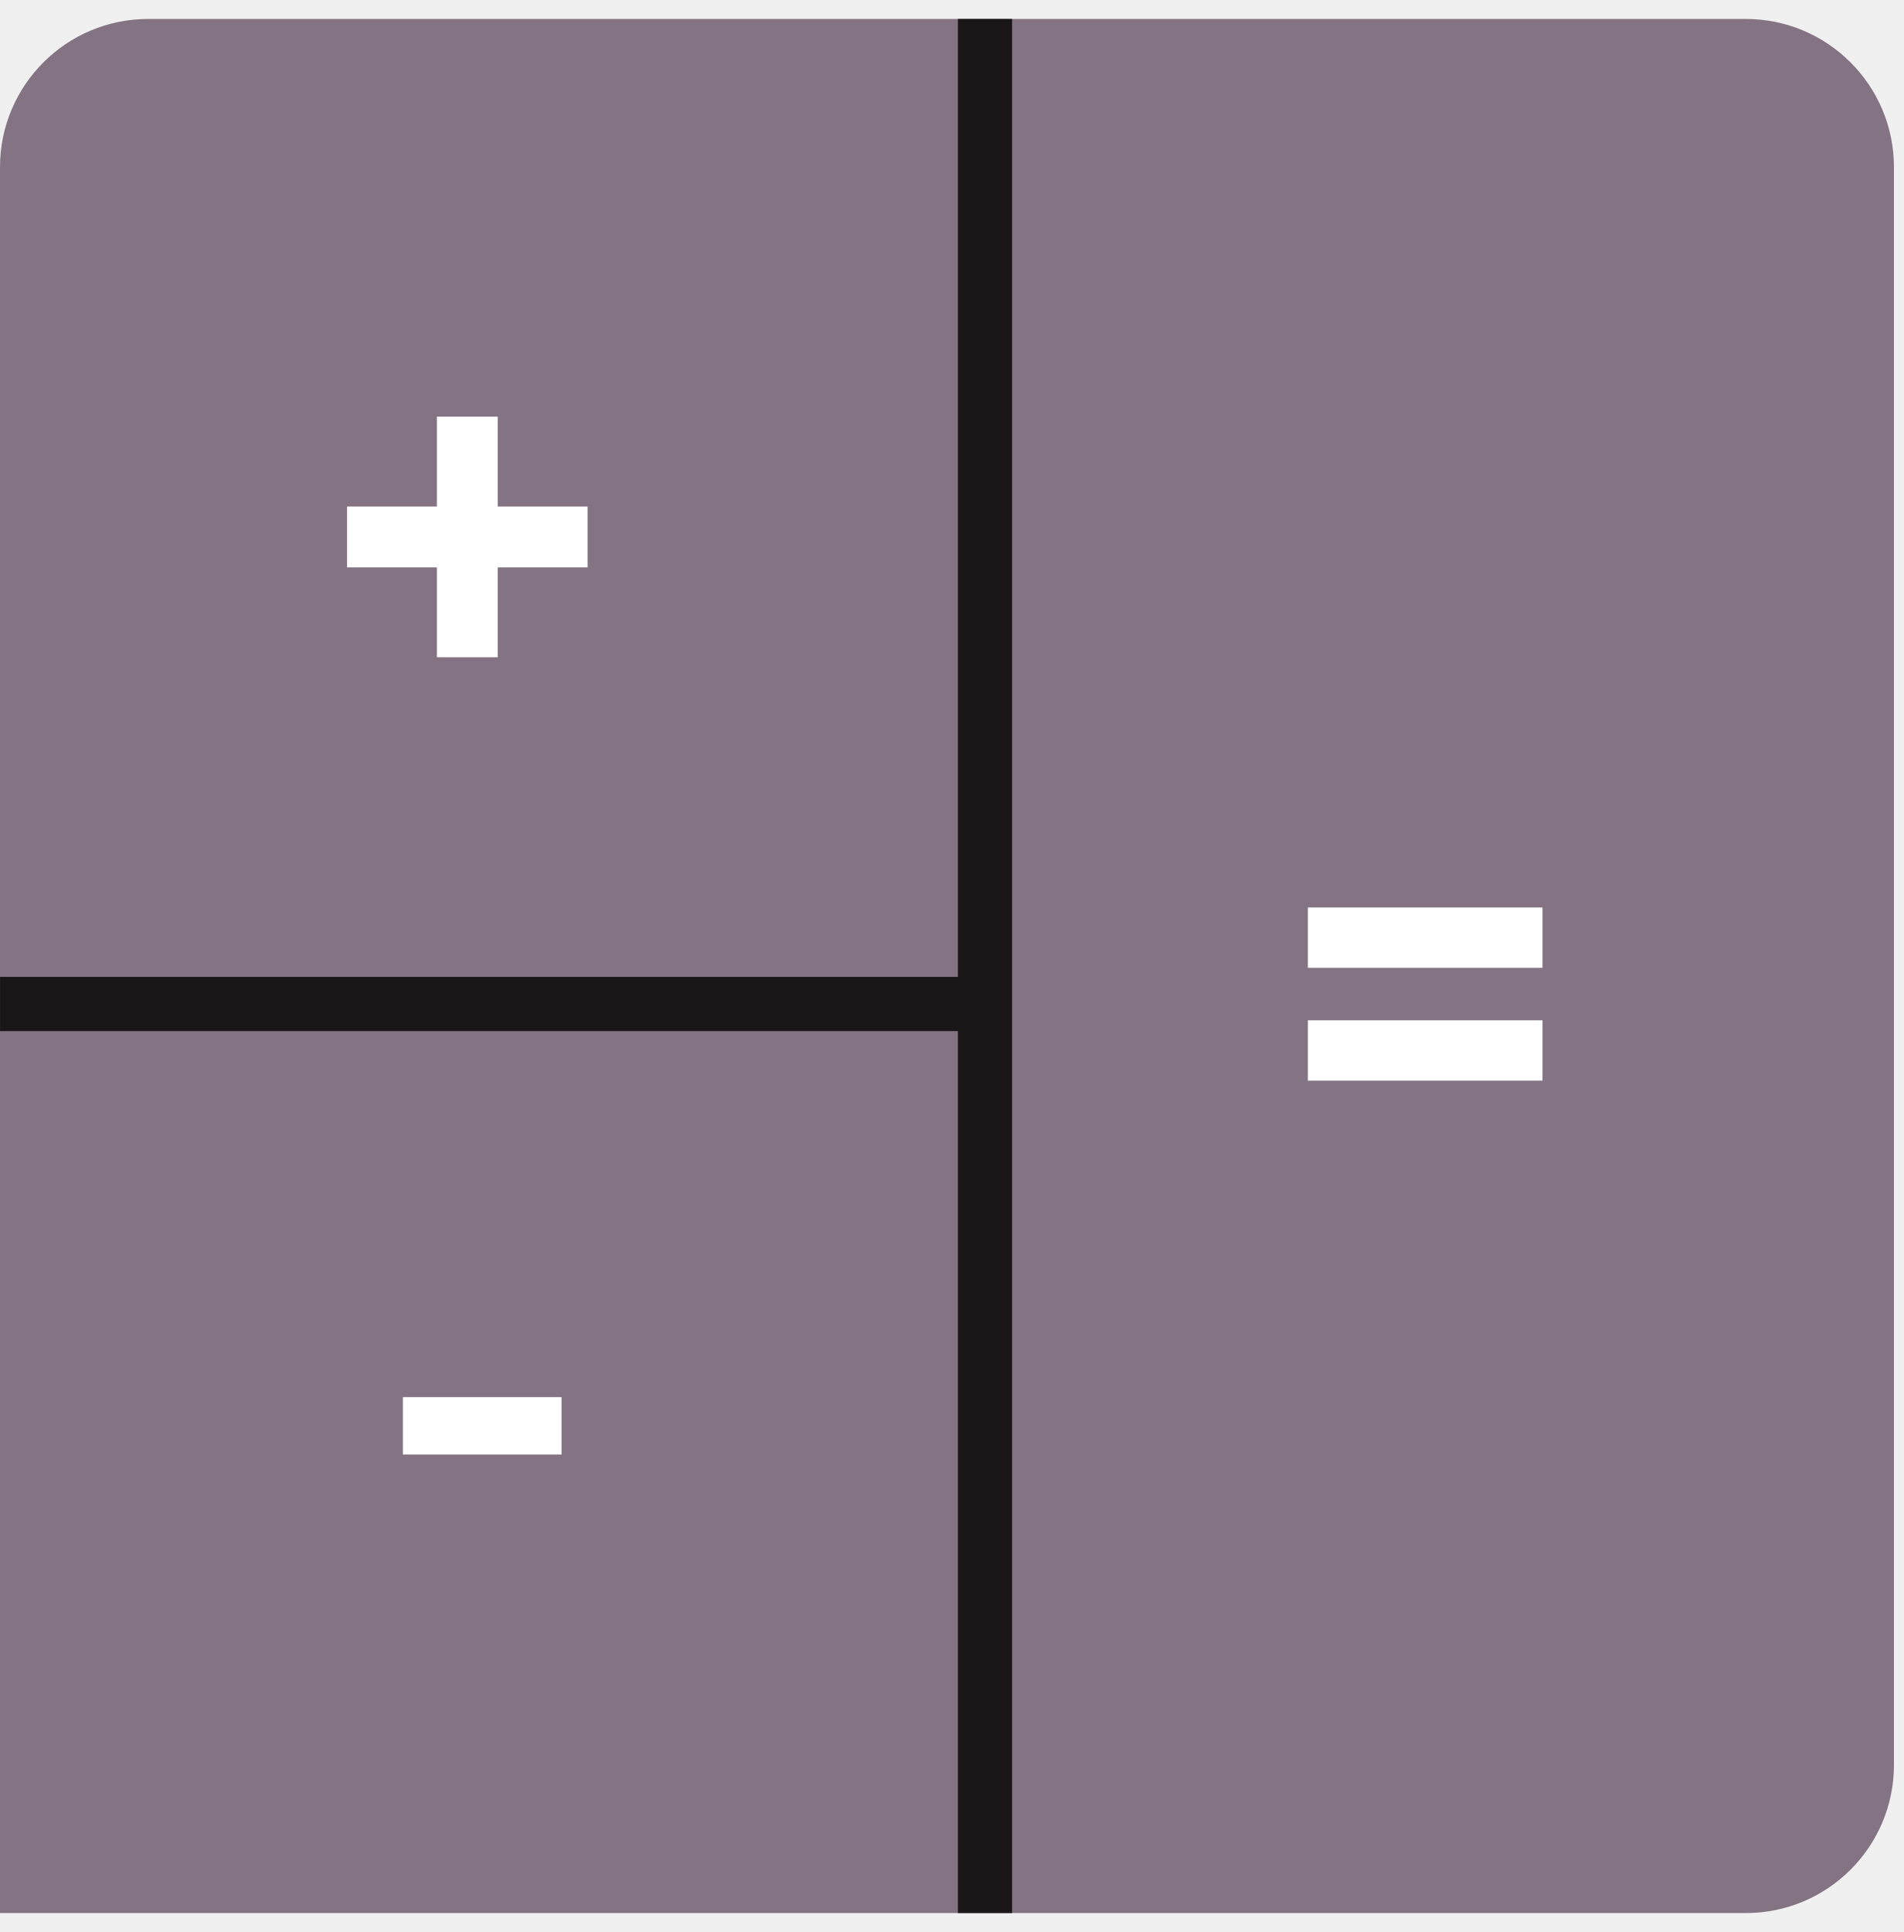
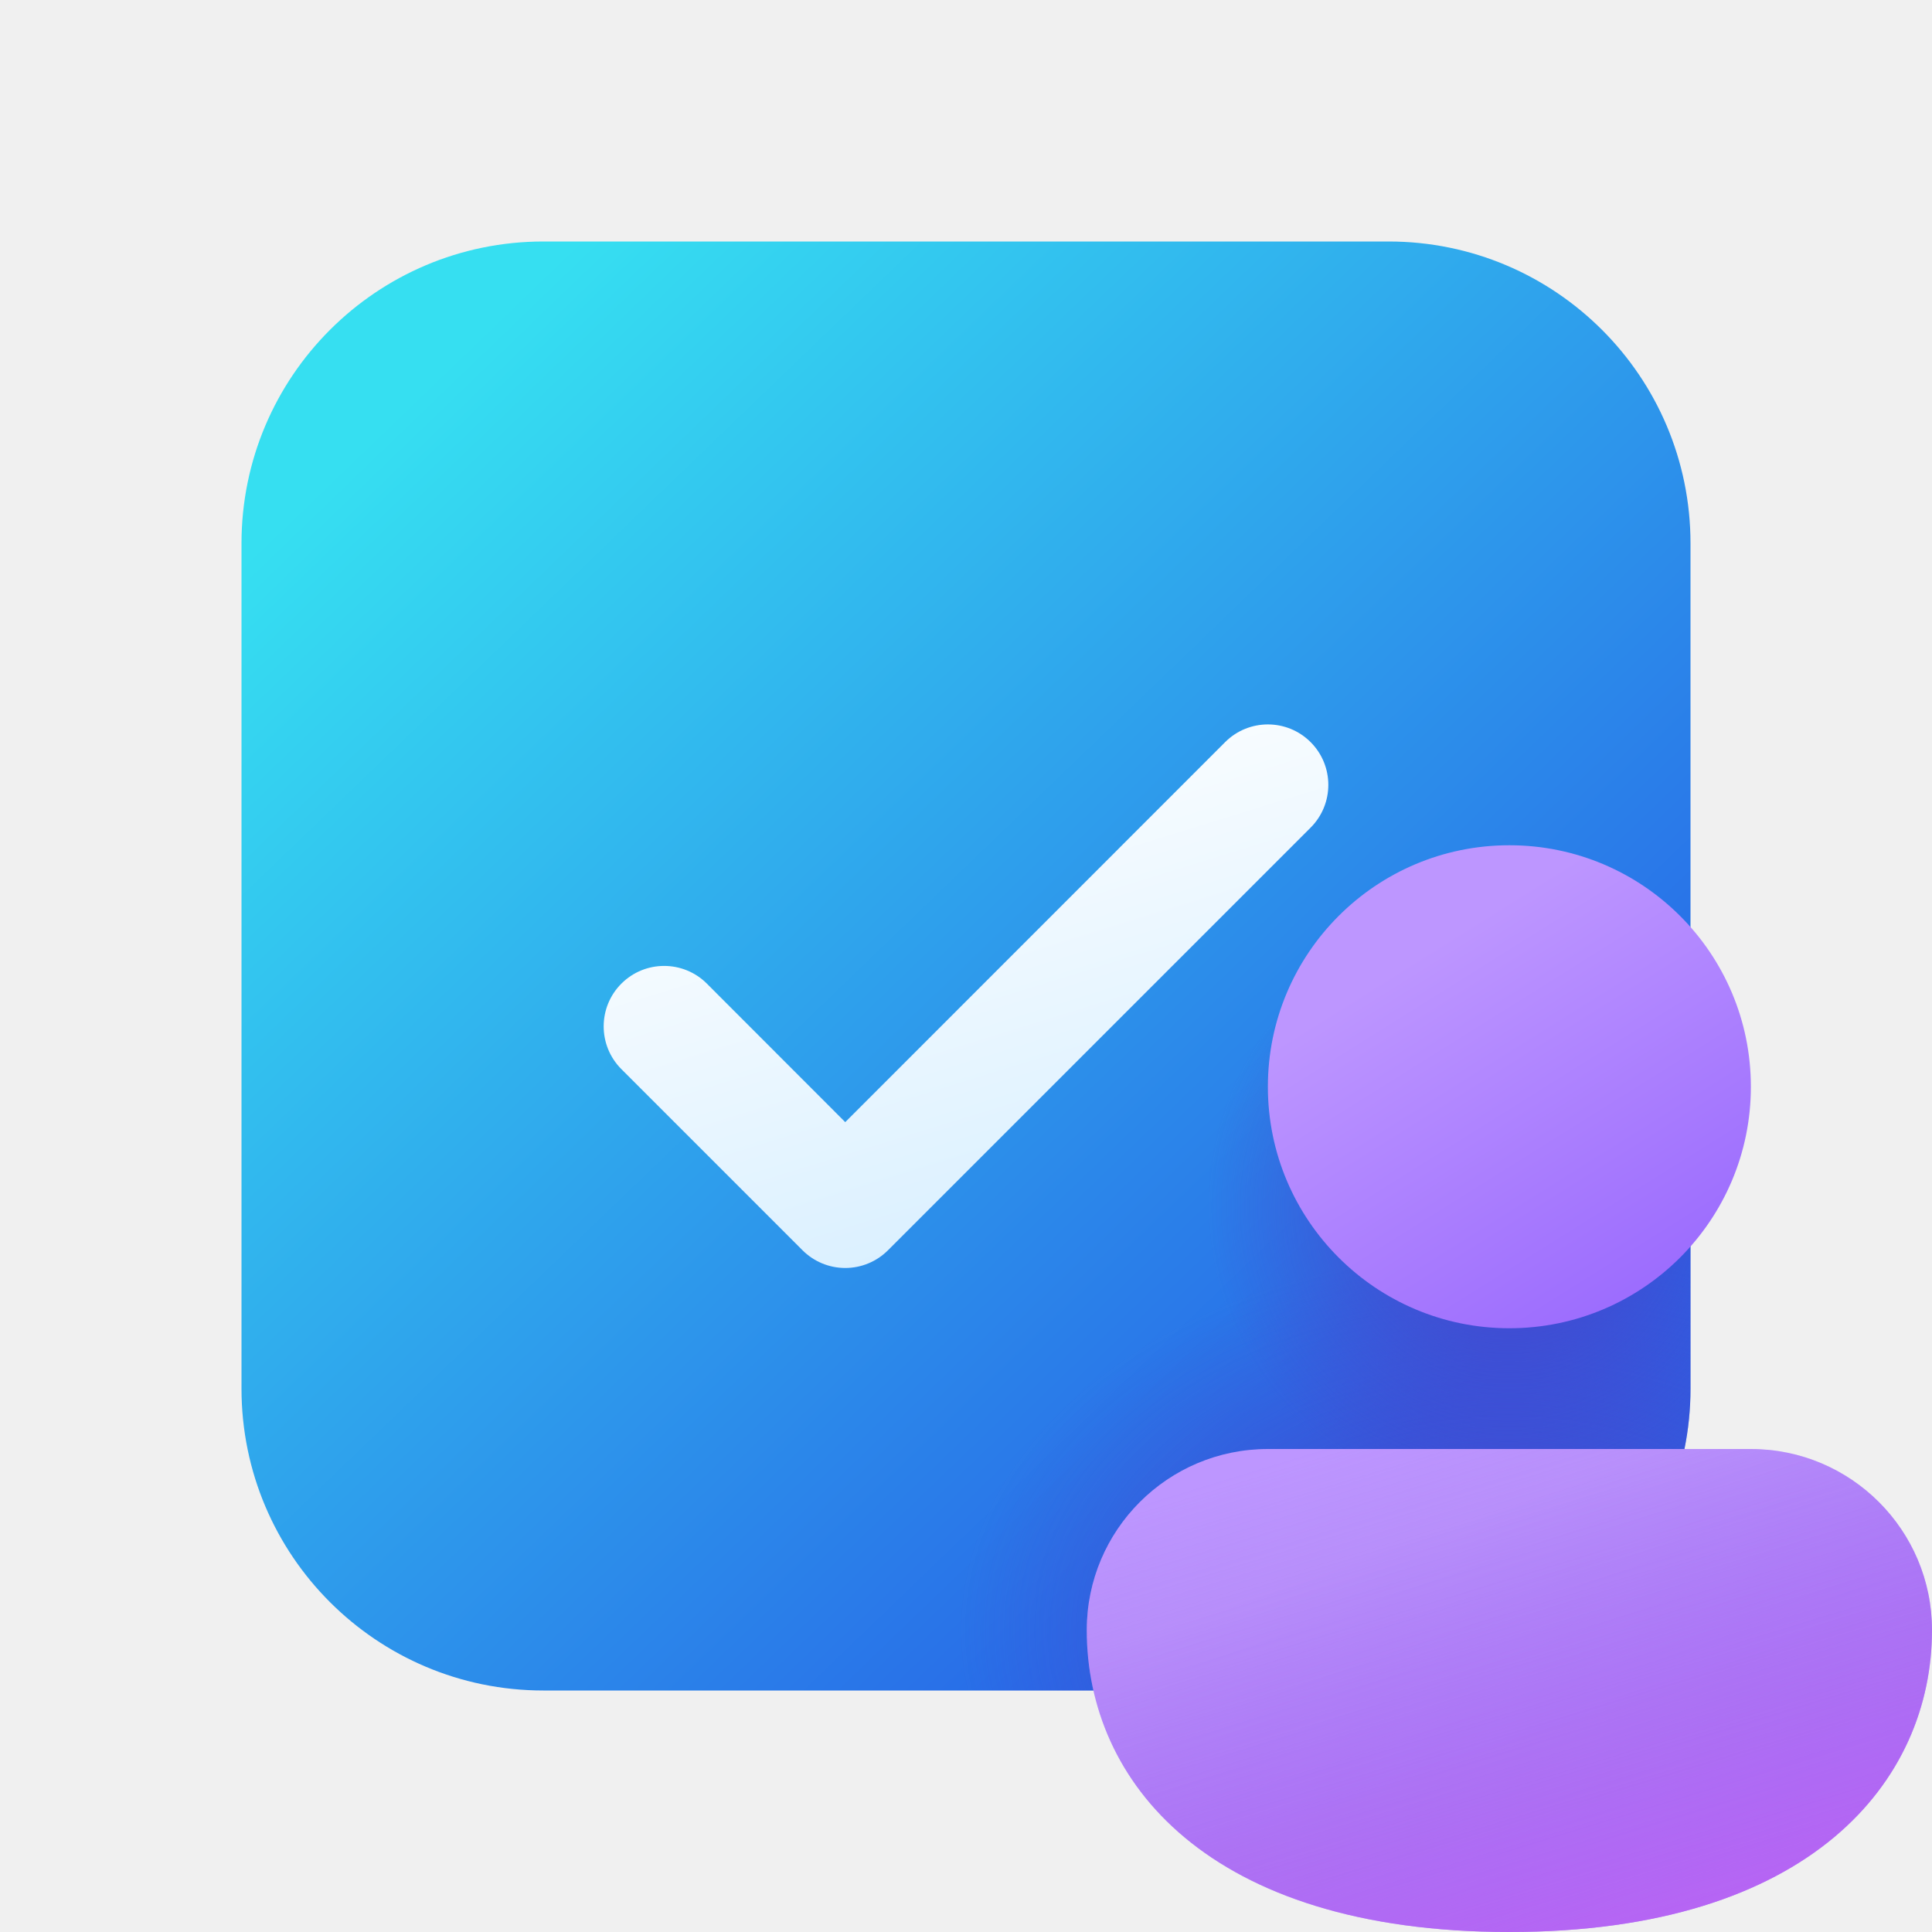
- <svg xmlns="http://www.w3.org/2000/svg" width="67" height="68" viewBox="0 0 67 68" fill="none">
-   <path d="M0 5.885C0 3.003 2.336 0.667 5.219 0.667H61.448C64.33 0.667 66.667 3.003 66.667 5.885V62.12C66.667 64.999 64.333 67.333 61.453 67.333H0V5.885Z" fill="#847483" />
-   <path d="M15.379 23.133V14.665H17.52V23.133H15.379ZM12.216 19.97V17.829H20.683V19.97H12.216Z" fill="white" />
-   <path d="M19.767 49.174V51.195H14.182V49.174H19.767Z" fill="white" />
-   <path d="M46.037 34.064V31.941H54.296V34.064H46.037ZM46.037 38.035V35.912H54.296V38.035H46.037Z" fill="white" />
-   <line x1="34.672" y1="0.667" x2="34.672" y2="67.333" stroke="#1A1617" stroke-width="1.908" />
-   <line x1="34.485" y1="35.337" x2="0.002" y2="35.337" stroke="#1A1617" stroke-width="1.908" />
+ <svg xmlns="http://www.w3.org/2000/svg" width="512" height="512" viewBox="0 0 16 16">
+   <g fill="none">
+     <path fill="url(#fluentColorCheckboxPerson160)" d="M4.5 2A2.5 2.5 0 0 0 2 4.5v7A2.5 2.5 0 0 0 4.5 14h7a2.5 2.5 0 0 0 2.5-2.5v-7A2.5 2.5 0 0 0 11.5 2z" />
+     <path fill="url(#fluentColorCheckboxPerson165)" d="M4.5 2A2.5 2.5 0 0 0 2 4.5v7A2.5 2.5 0 0 0 4.5 14h7a2.5 2.5 0 0 0 2.5-2.5v-7A2.5 2.5 0 0 0 11.5 2z" />
+     <path fill="url(#fluentColorCheckboxPerson166)" d="M4.5 2A2.5 2.5 0 0 0 2 4.5v7A2.5 2.5 0 0 0 4.5 14h7a2.5 2.5 0 0 0 2.5-2.5v-7A2.5 2.5 0 0 0 11.5 2z" />
+     <path fill="url(#fluentColorCheckboxPerson161)" d="m10.854 6.854l-3.5 3.5a.5.5 0 0 1-.708 0l-1.5-1.5a.5.5 0 1 1 .708-.708L7 9.293l3.146-3.147a.5.5 0 0 1 .708.708" />
+     <path fill="url(#fluentColorCheckboxPerson162)" d="M16 13.5c0 1.245-1 2.5-3.5 2.5S9 14.75 9 13.5a1.5 1.5 0 0 1 1.5-1.5h4a1.5 1.5 0 0 1 1.5 1.5" />
+     <path fill="url(#fluentColorCheckboxPerson163)" d="M16 13.5c0 1.245-1 2.5-3.5 2.5S9 14.75 9 13.5a1.5 1.5 0 0 1 1.5-1.5h4a1.5 1.5 0 0 1 1.5 1.5" />
+     <path fill="url(#fluentColorCheckboxPerson164)" d="M14.5 9a2 2 0 1 1-4 0a2 2 0 0 1 4 0" />
+     <defs>
+       <linearGradient id="fluentColorCheckboxPerson160" x1="2.429" x2="10.71" y1="4.25" y2="12.854" gradientUnits="userSpaceOnUse">
+         <stop stop-color="#36DFF1" />
+         <stop offset="1" stop-color="#2764E7" />
+       </linearGradient>
+       <linearGradient id="fluentColorCheckboxPerson161" x1="6.154" x2="8.802" y1="6.346" y2="14.902" gradientUnits="userSpaceOnUse">
+         <stop stop-color="#fff" />
+         <stop offset="1" stop-color="#B3E0FF" />
+       </linearGradient>
+       <linearGradient id="fluentColorCheckboxPerson162" x1="10.665" x2="12.102" y1="12.532" y2="16.549" gradientUnits="userSpaceOnUse">
+         <stop offset=".125" stop-color="#BD96FF" />
+         <stop offset="1" stop-color="#9C6CFE" />
+       </linearGradient>
+       <linearGradient id="fluentColorCheckboxPerson163" x1="12.5" x2="14.527" y1="11.524" y2="18.15" gradientUnits="userSpaceOnUse">
+         <stop stop-color="#885EDB" stop-opacity="0" />
+         <stop offset="1" stop-color="#E362F8" />
+       </linearGradient>
+       <linearGradient id="fluentColorCheckboxPerson164" x1="11.451" x2="13.49" y1="7.532" y2="10.787" gradientUnits="userSpaceOnUse">
+         <stop offset=".125" stop-color="#BD96FF" />
+         <stop offset="1" stop-color="#9C6CFE" />
+       </linearGradient>
+       <radialGradient id="fluentColorCheckboxPerson165" cx="0" cy="0" r="1" gradientTransform="matrix(5 0 0 3.46354 12.5 13.5)" gradientUnits="userSpaceOnUse">
+         <stop stop-color="#4A43CB" />
+         <stop offset=".914" stop-color="#4A43CB" stop-opacity="0" />
+       </radialGradient>
+       <radialGradient id="fluentColorCheckboxPerson166" cx="0" cy="0" r="1" gradientTransform="matrix(0 2.5 -2.5 0 12.5 10)" gradientUnits="userSpaceOnUse">
+         <stop stop-color="#4A43CB" />
+         <stop offset="1" stop-color="#4A43CB" stop-opacity="0" />
+       </radialGradient>
+     </defs>
+   </g>
</svg>
